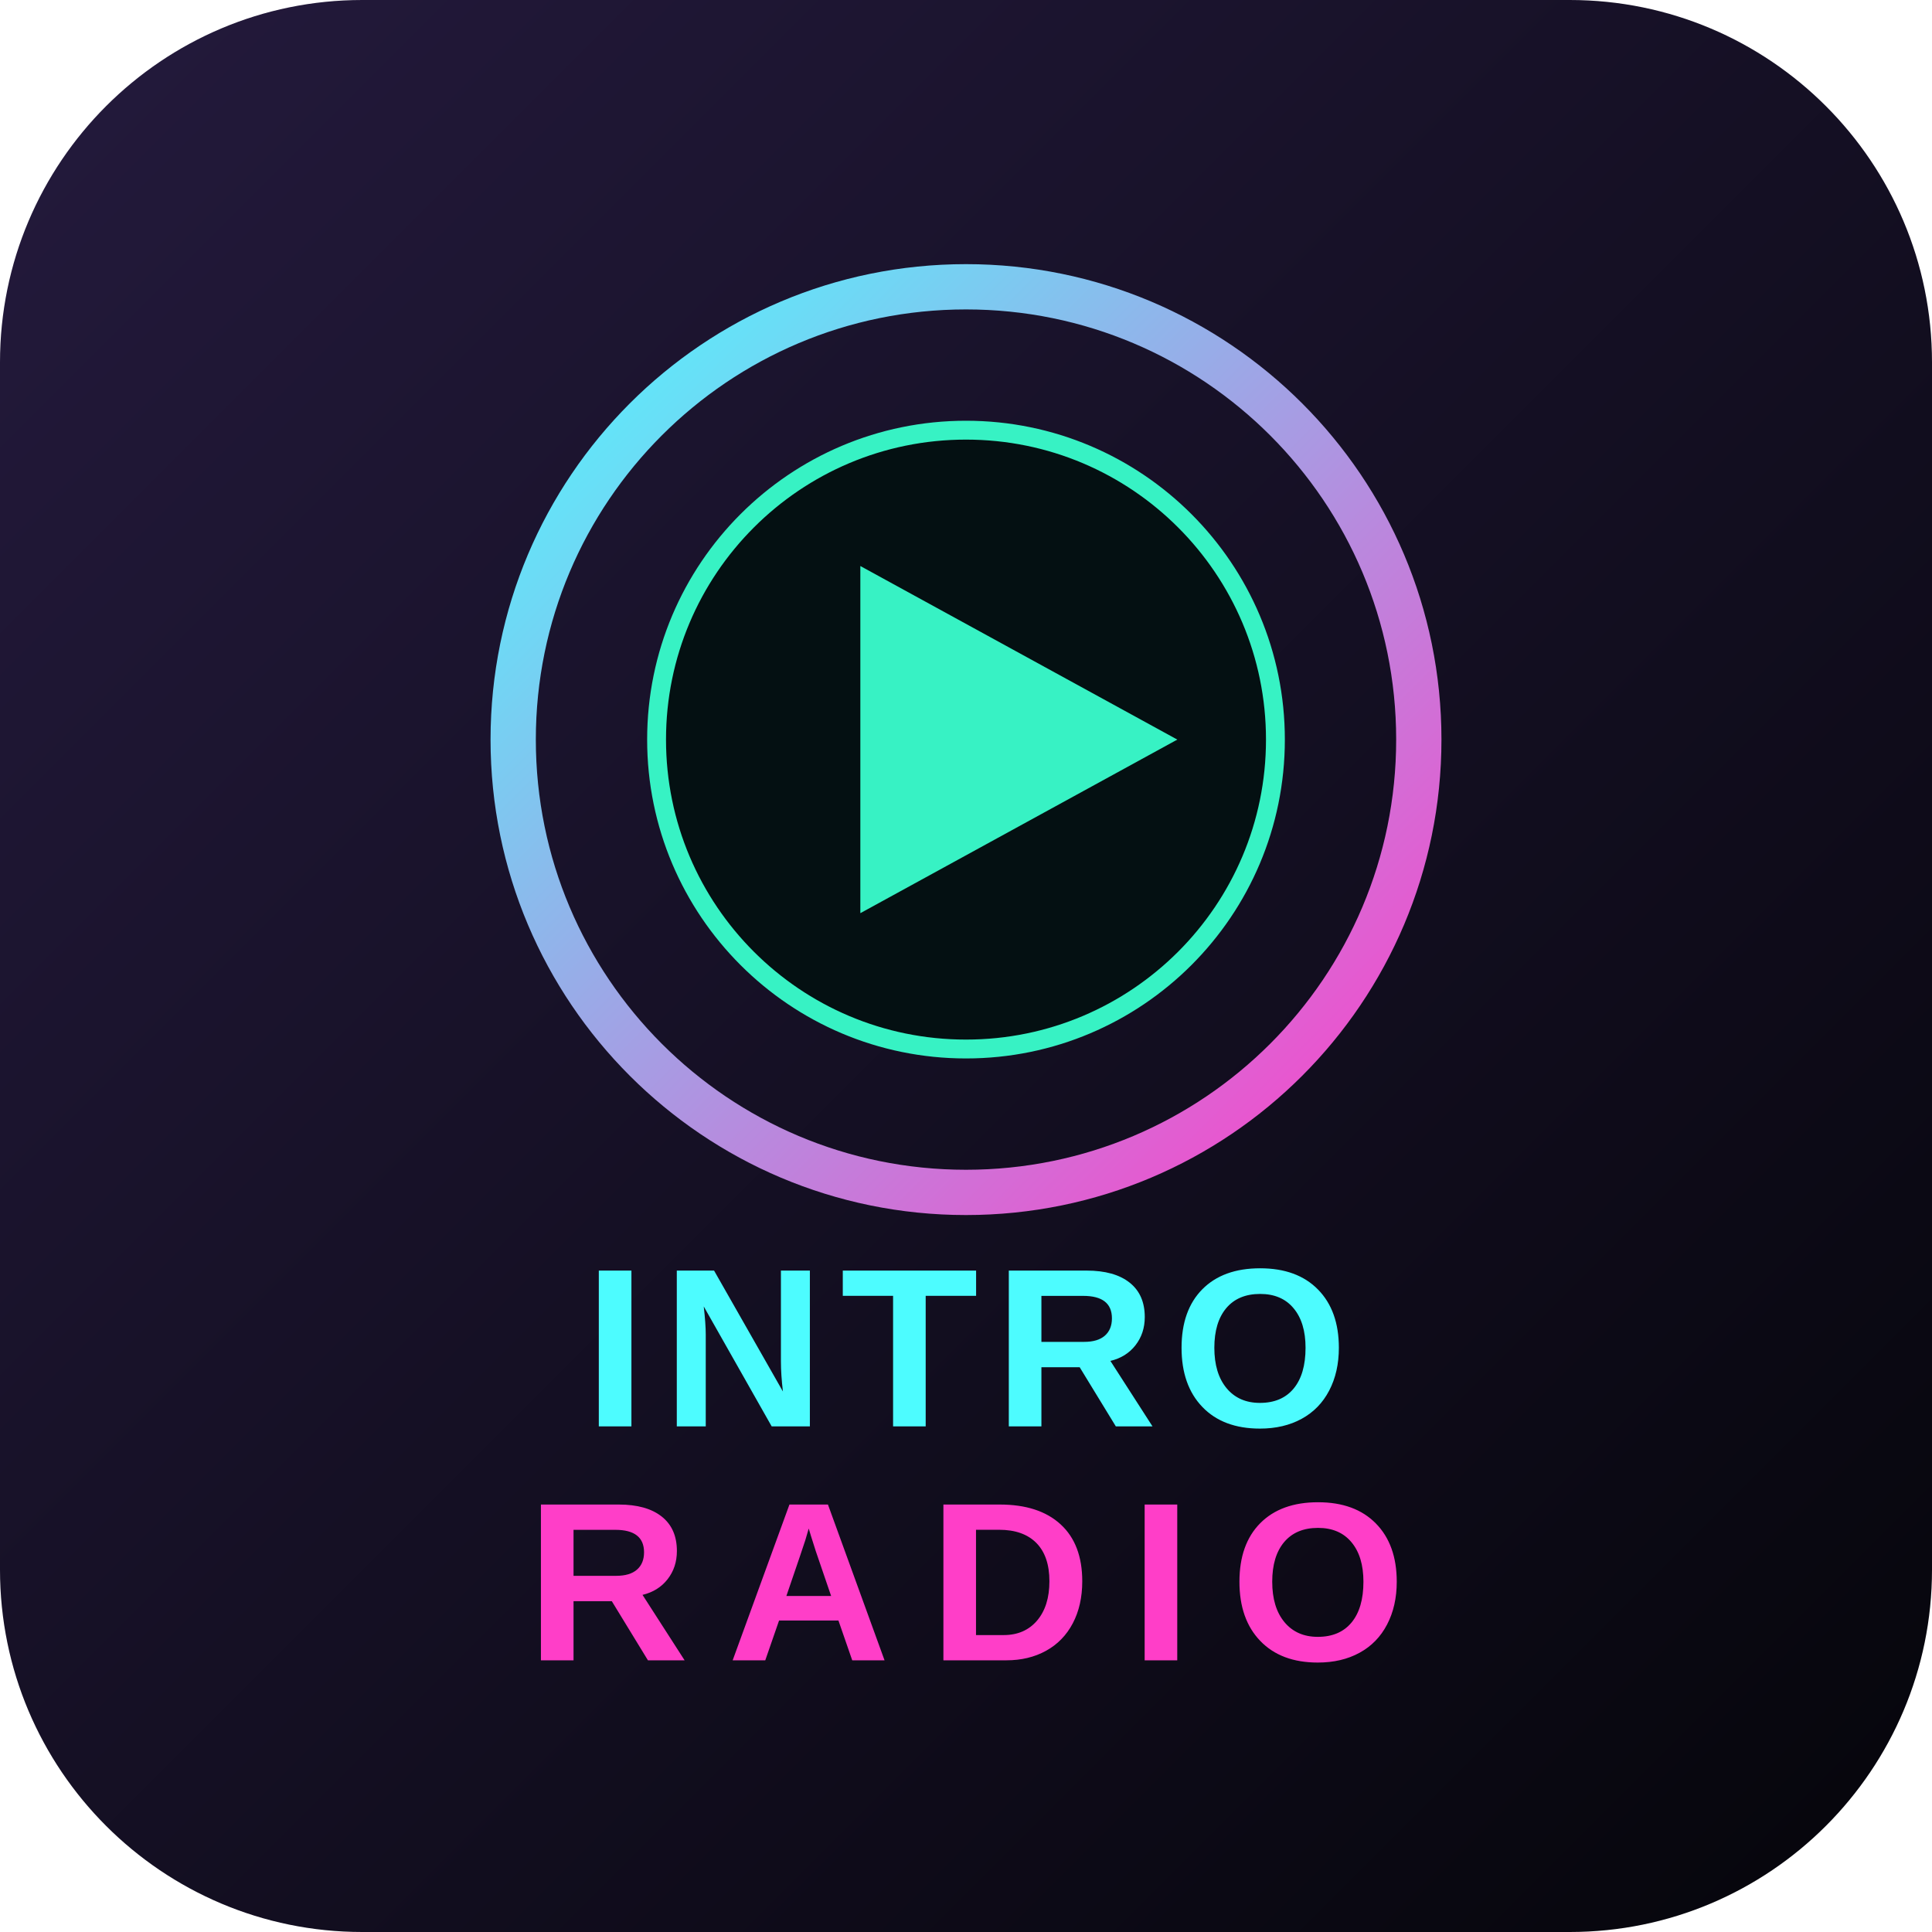
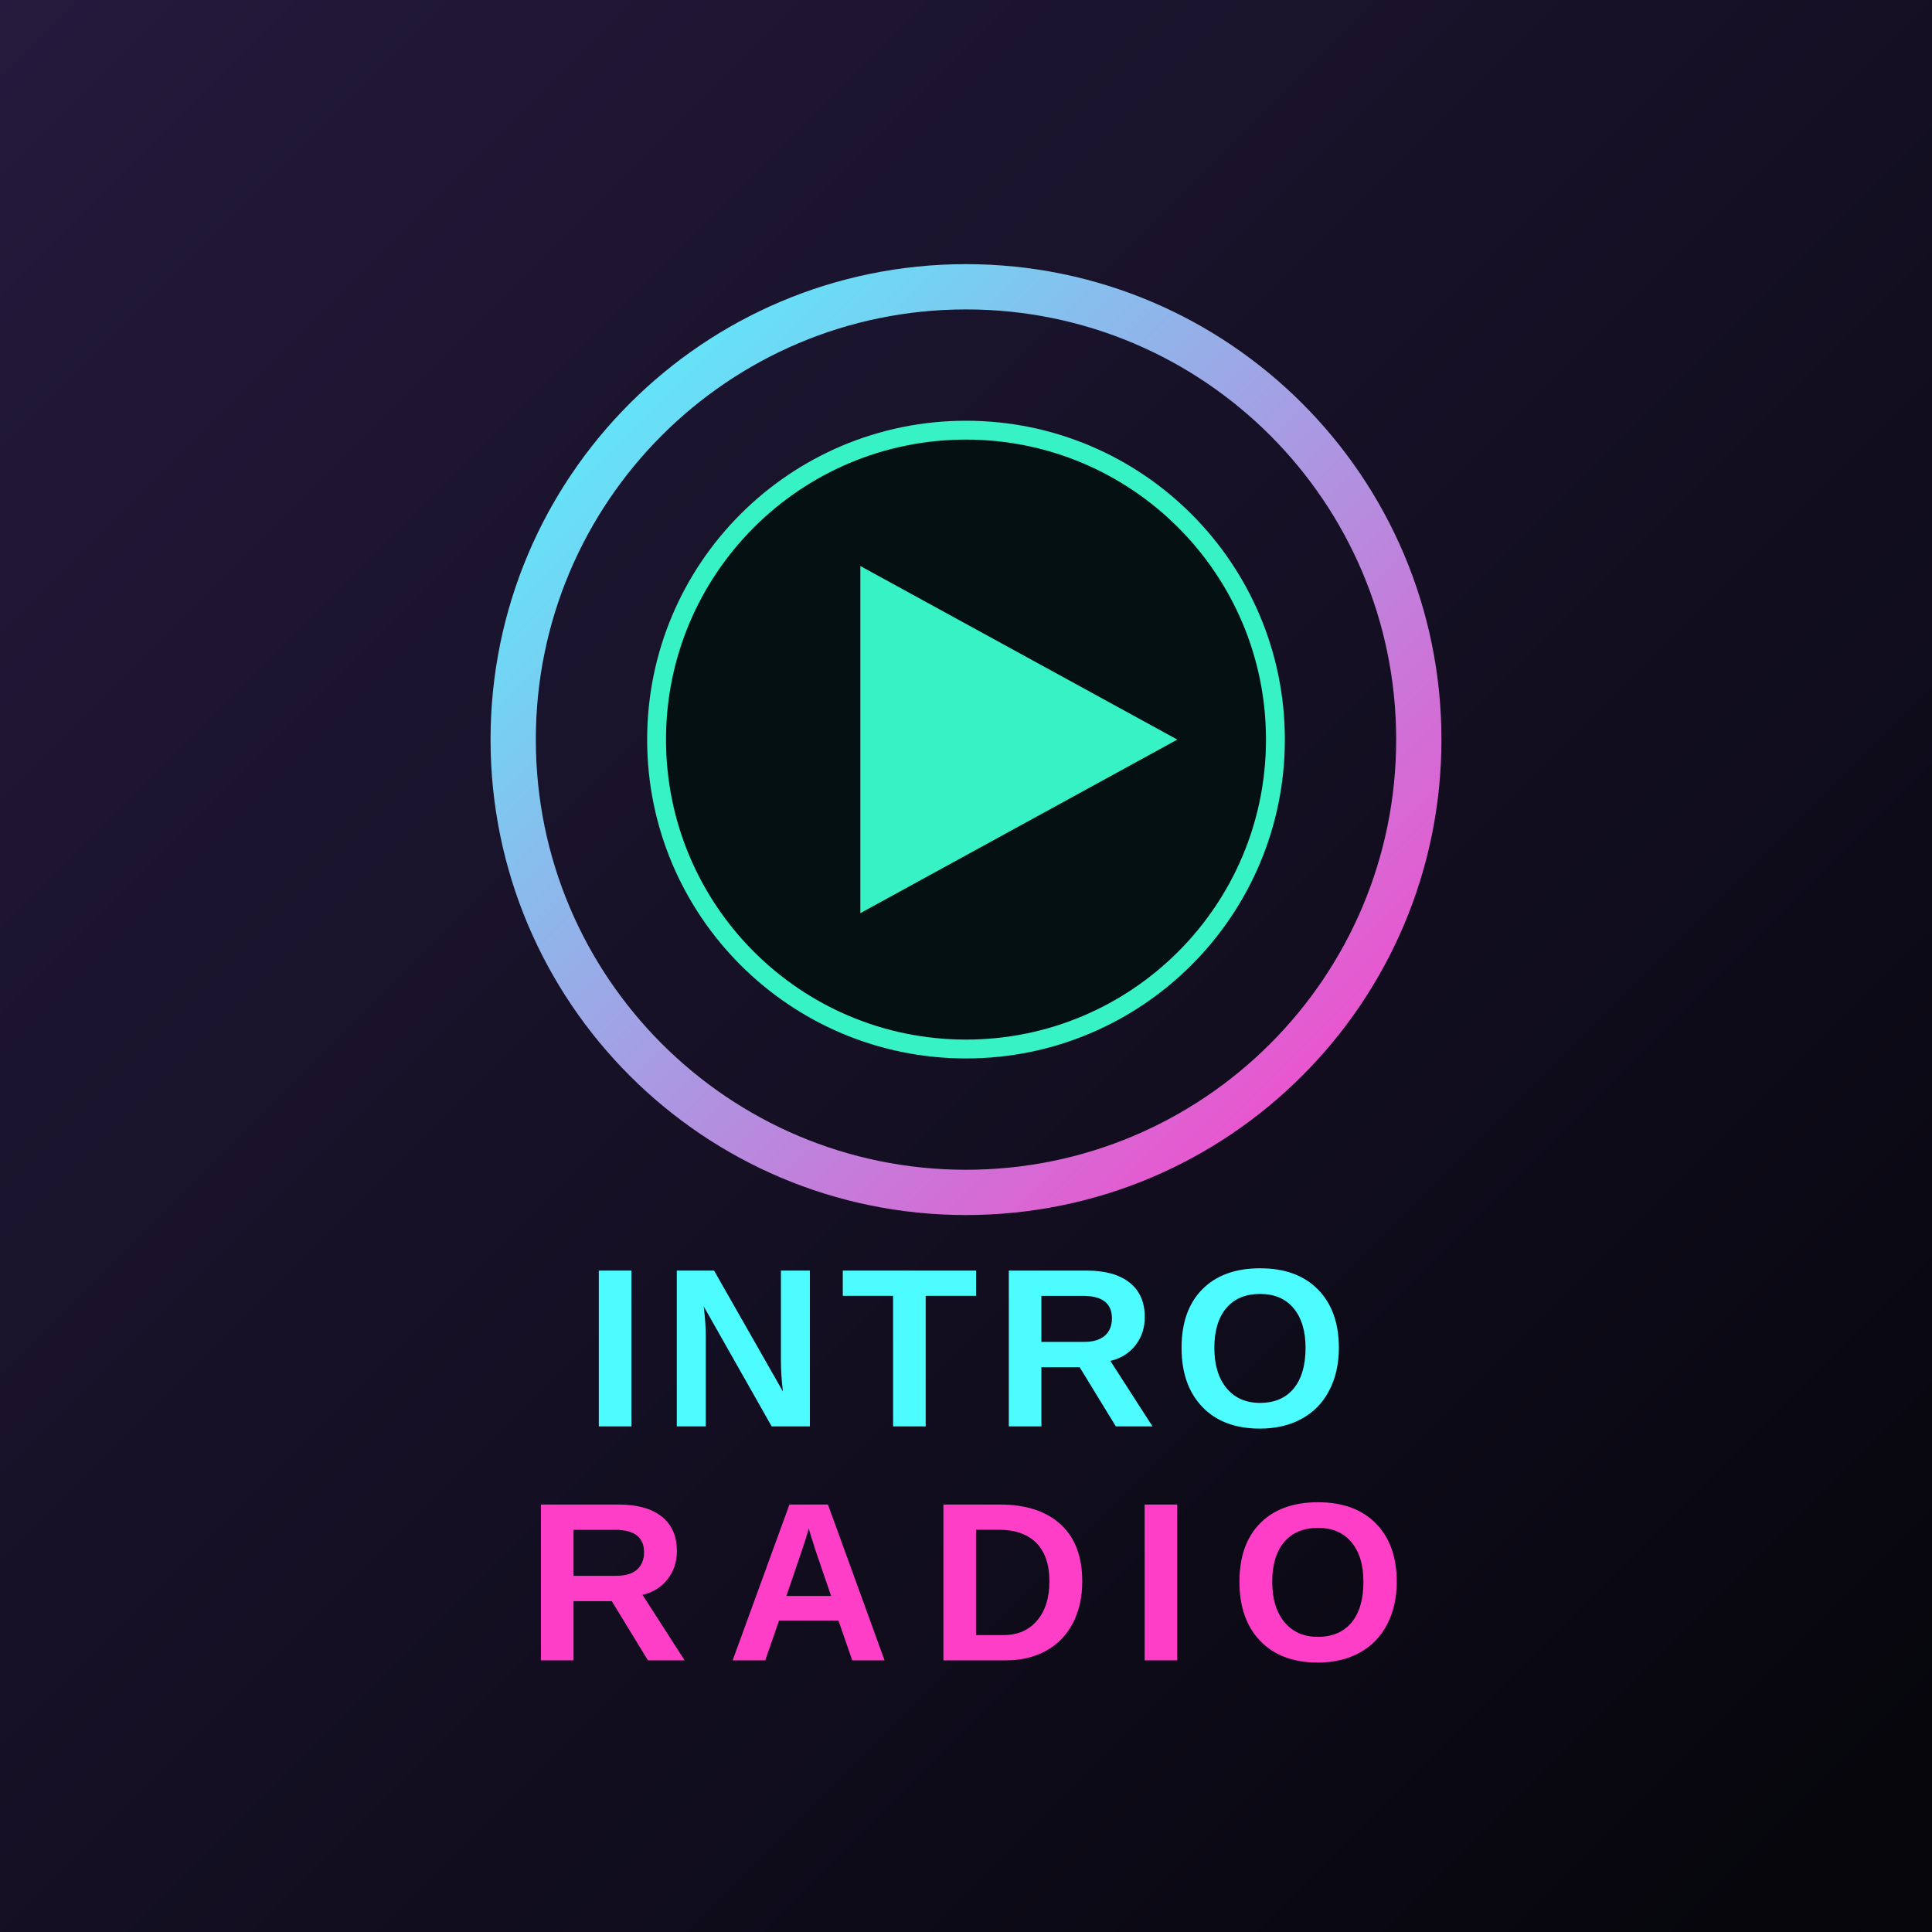
<svg xmlns="http://www.w3.org/2000/svg" viewBox="0 0 512 512">
  <defs>
    <linearGradient id="bg" x1="0" y1="0" x2="1" y2="1">
      <stop offset="0%" stop-color="#241a3d" />
      <stop offset="100%" stop-color="#05050a" />
    </linearGradient>
    <linearGradient id="ring" x1="0" y1="0" x2="1" y2="1">
      <stop offset="0%" stop-color="#4dfcff" />
      <stop offset="100%" stop-color="#ff3ec8" />
    </linearGradient>
  </defs>
-   <rect width="512" height="512" rx="96" fill="url(#bg)" />
+   <rect width="512" height="512" fill="url(#bg)" />
  <circle cx="256" cy="196" r="120" fill="none" stroke="url(#ring)" stroke-width="12" />
  <circle cx="256" cy="196" r="82" fill="#041012" stroke="#37f2c4" stroke-width="5" />
  <polygon points="228,150 228,242 312,196" fill="#37f2c4" />
  <text x="256" y="378" text-anchor="middle" font-family="Arial, Helvetica, sans-serif" font-weight="700" font-size="60" letter-spacing="4" fill="#4dfcff">INTRO</text>
  <text x="256" y="440" text-anchor="middle" font-family="Arial, Helvetica, sans-serif" font-weight="700" font-size="60" letter-spacing="10" fill="#ff3ec8">RADIO</text>
</svg>
